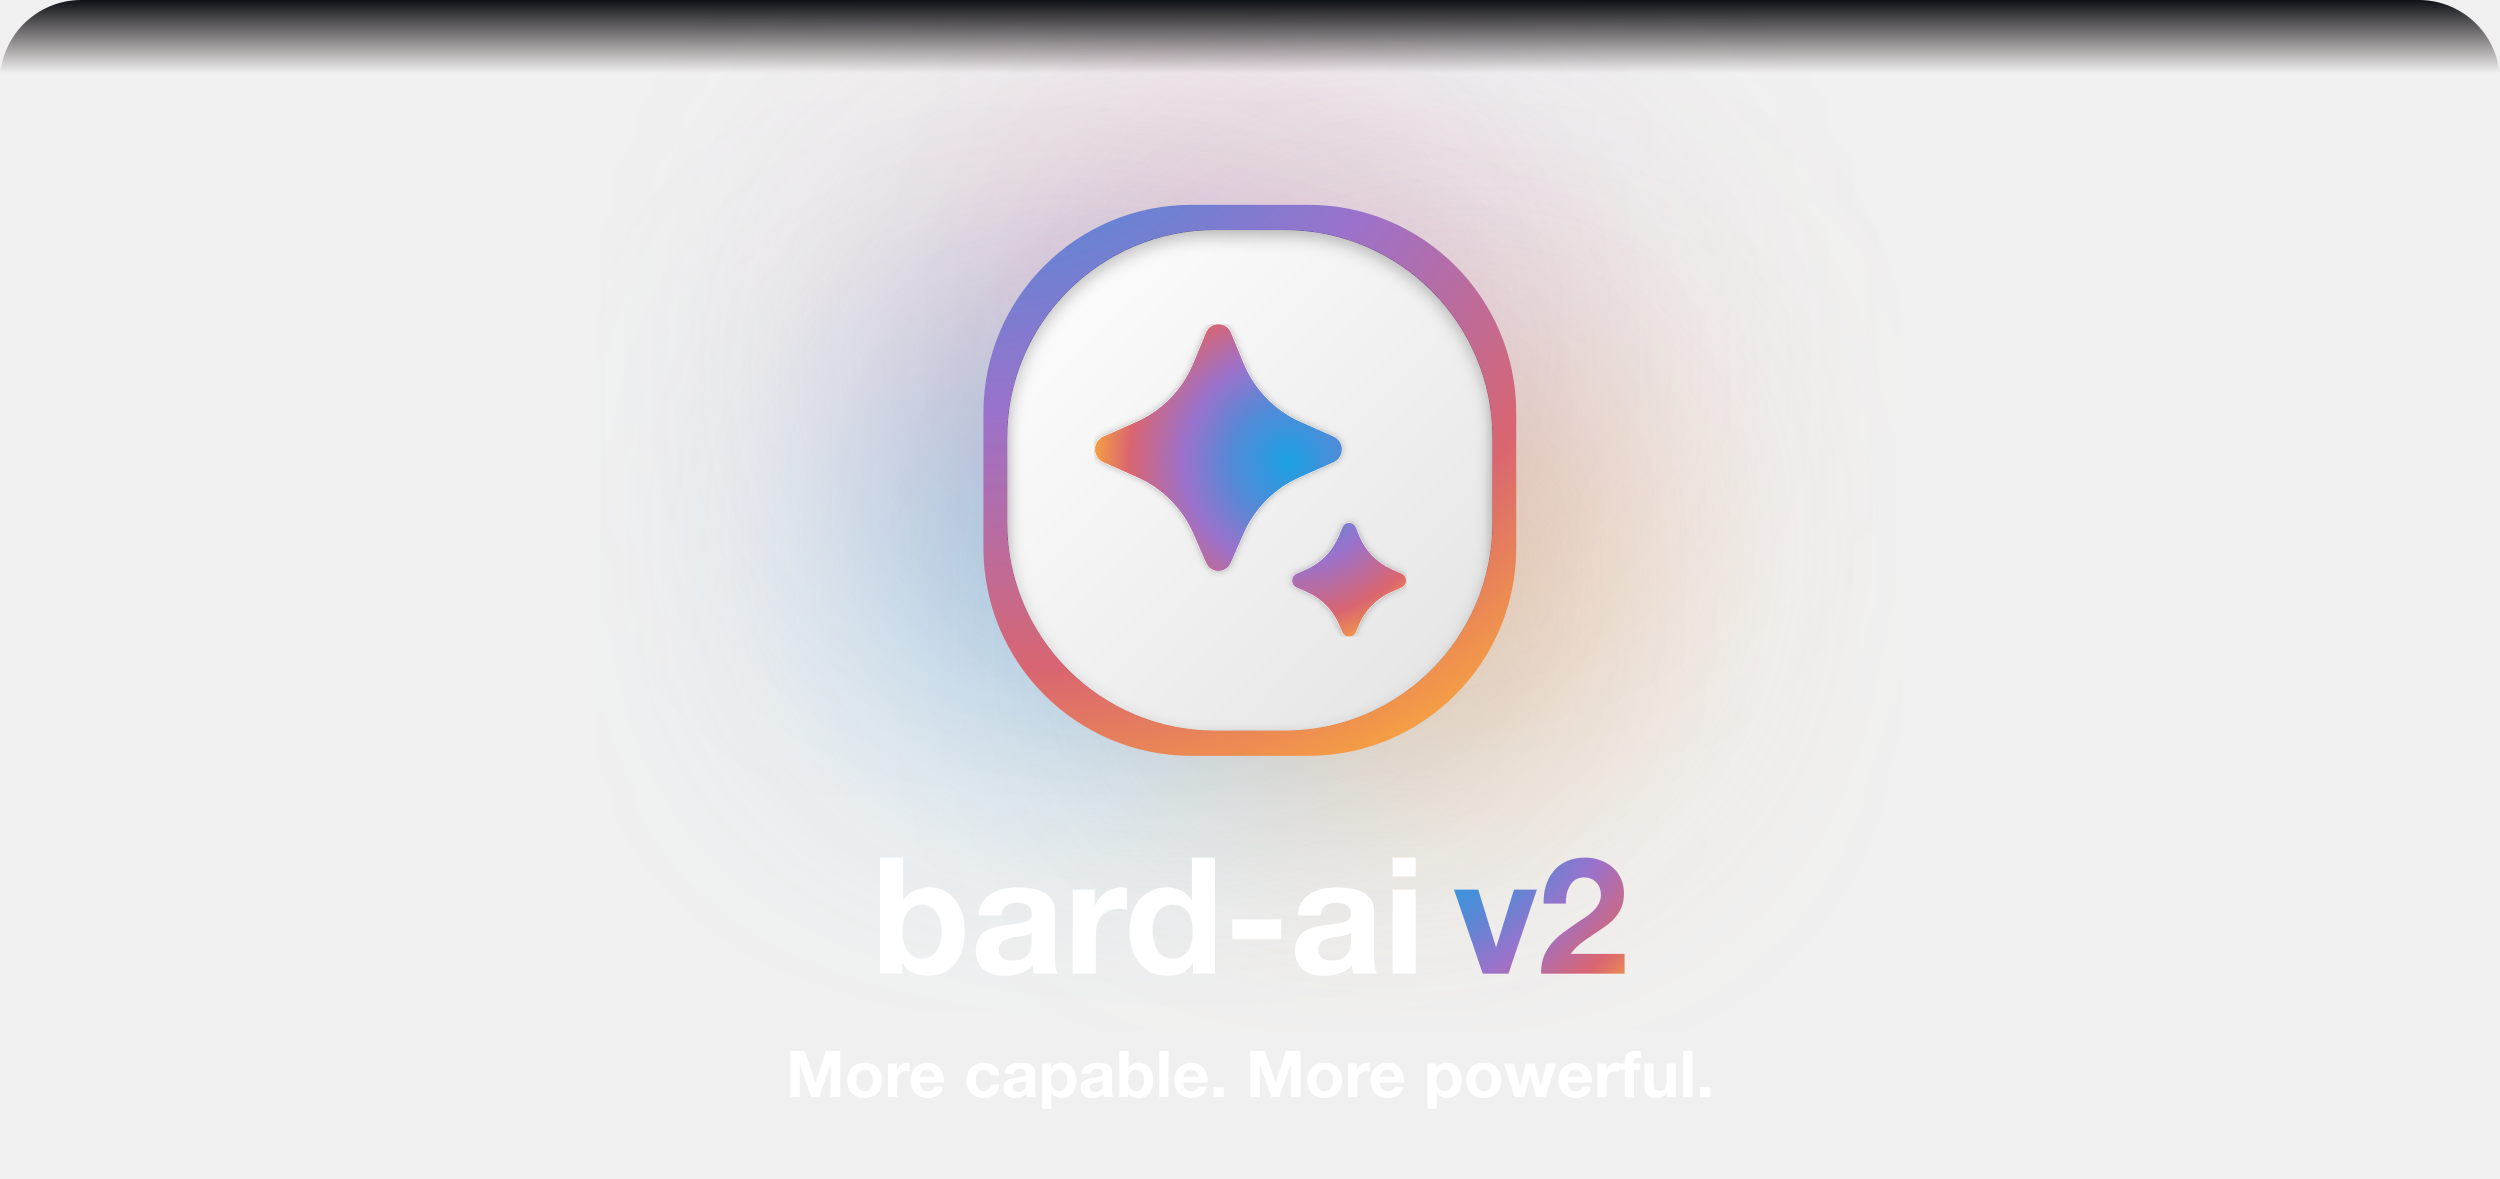
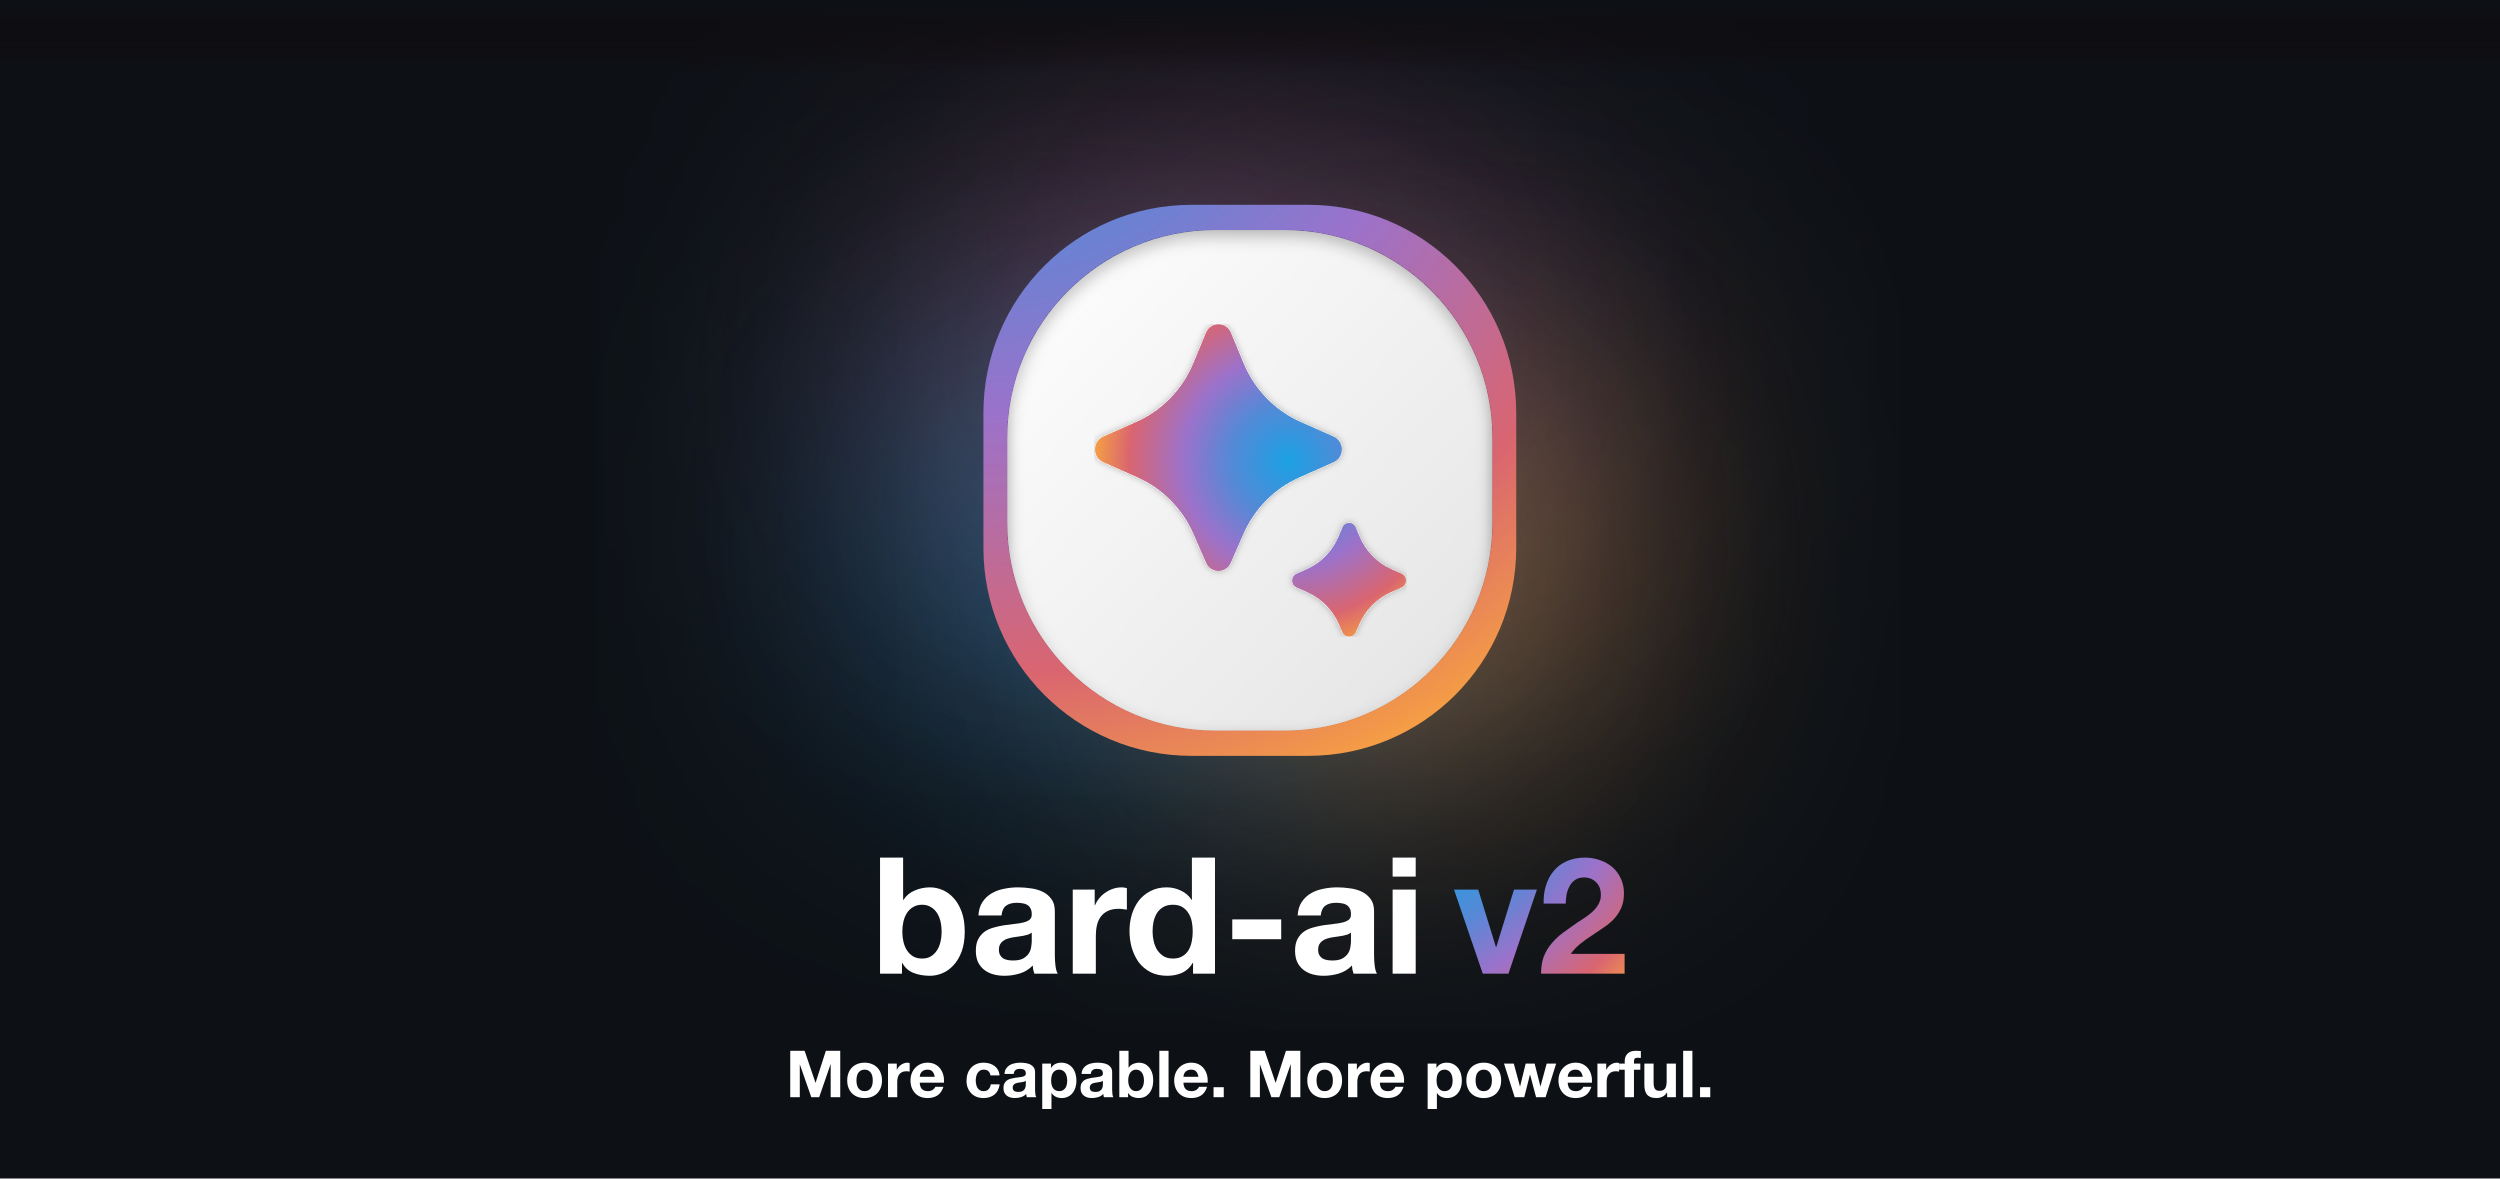
<svg xmlns="http://www.w3.org/2000/svg" width="1538" height="725" viewBox="0 0 1538 725" fill="none">
  <g clip-path="url(#clip0_250_47)">
+     <rect width="1538" height="725" fill="#0D1116" />
    <g filter="url(#filter0_f_250_47)">
      <path d="M570.152 267.391L589.779 191.93L694.083 157L803.995 168.466C803.995 168.466 852.782 185.264 810.724 225.528C768.666 265.791 749.039 248.193 715.393 277.79C681.746 307.388 570.152 267.391 570.152 267.391Z" fill="#BF6B97" />
    </g>
    <g filter="url(#filter1_f_250_47)">
      <path d="M792.893 243.919C743.652 240.216 758.161 226.991 753.324 196.044C748.488 165.097 758.161 179.381 758.161 179.381L849.609 170.652L941.937 204.773L955.127 247.887C955.127 247.887 941.937 262.963 887.42 262.17C832.902 261.376 842.135 247.622 792.893 243.919Z" fill="#B26EAA" />
    </g>
    <g filter="url(#filter2_f_250_47)">
      <path d="M656.694 270.432C593.467 255.305 579.855 265.655 579.855 265.655L568 385.076L732.655 404.449C775.831 389.234 739.515 439.479 771.733 414.798C809.493 385.872 827.056 407.899 864.817 385.076C902.578 362.253 847.693 324.835 820.909 315.547C794.126 306.258 741.436 325.896 719.482 311.831C697.528 297.766 719.921 285.559 656.694 270.432Z" fill="#2B9BE0" />
    </g>
    <g filter="url(#filter3_f_250_47)">
      <path d="M899.276 261.184C922.536 246.628 969.934 259.066 969.934 259.066L933.947 434L752.254 421.826C752.254 421.826 764.103 371.278 782.097 349.577C800.091 327.875 816.329 326.552 841.784 318.613C867.238 310.673 876.016 275.739 899.276 261.184Z" fill="#F49B48" />
    </g>
    <path d="M486.155 646.44H494.995L501.675 666.08H501.755L508.075 646.44H516.915V675H511.035V654.76H510.955L503.955 675H499.115L492.115 654.96H492.035V675H486.155V646.44ZM526.884 664.68C526.884 665.507 526.964 666.32 527.124 667.12C527.284 667.893 527.55 668.6 527.924 669.24C528.324 669.853 528.844 670.347 529.484 670.72C530.124 671.093 530.924 671.28 531.884 671.28C532.844 671.28 533.644 671.093 534.284 670.72C534.95 670.347 535.47 669.853 535.844 669.24C536.244 668.6 536.524 667.893 536.684 667.12C536.844 666.32 536.924 665.507 536.924 664.68C536.924 663.853 536.844 663.04 536.684 662.24C536.524 661.44 536.244 660.733 535.844 660.12C535.47 659.507 534.95 659.013 534.284 658.64C533.644 658.24 532.844 658.04 531.884 658.04C530.924 658.04 530.124 658.24 529.484 658.64C528.844 659.013 528.324 659.507 527.924 660.12C527.55 660.733 527.284 661.44 527.124 662.24C526.964 663.04 526.884 663.853 526.884 664.68ZM521.204 664.68C521.204 663.027 521.457 661.533 521.964 660.2C522.47 658.84 523.19 657.693 524.124 656.76C525.057 655.8 526.177 655.067 527.484 654.56C528.79 654.027 530.257 653.76 531.884 653.76C533.51 653.76 534.977 654.027 536.284 654.56C537.617 655.067 538.75 655.8 539.684 656.76C540.617 657.693 541.337 658.84 541.844 660.2C542.35 661.533 542.604 663.027 542.604 664.68C542.604 666.333 542.35 667.827 541.844 669.16C541.337 670.493 540.617 671.64 539.684 672.6C538.75 673.533 537.617 674.253 536.284 674.76C534.977 675.267 533.51 675.52 531.884 675.52C530.257 675.52 528.79 675.267 527.484 674.76C526.177 674.253 525.057 673.533 524.124 672.6C523.19 671.64 522.47 670.493 521.964 669.16C521.457 667.827 521.204 666.333 521.204 664.68ZM546.297 654.32H551.697V658.16H551.777C552.043 657.52 552.403 656.933 552.857 656.4C553.31 655.84 553.83 655.373 554.417 655C555.003 654.6 555.63 654.293 556.297 654.08C556.963 653.867 557.657 653.76 558.377 653.76C558.75 653.76 559.163 653.827 559.617 653.96V659.24C559.35 659.187 559.03 659.147 558.657 659.12C558.283 659.067 557.923 659.04 557.577 659.04C556.537 659.04 555.657 659.213 554.937 659.56C554.217 659.907 553.63 660.387 553.177 661C552.75 661.587 552.443 662.28 552.257 663.08C552.07 663.88 551.977 664.747 551.977 665.68V675H546.297V654.32ZM575.06 662.44C574.794 661 574.314 659.907 573.62 659.16C572.954 658.413 571.927 658.04 570.54 658.04C569.634 658.04 568.874 658.2 568.26 658.52C567.674 658.813 567.194 659.187 566.82 659.64C566.474 660.093 566.22 660.573 566.06 661.08C565.927 661.587 565.847 662.04 565.82 662.44H575.06ZM565.82 666.04C565.9 667.88 566.367 669.213 567.22 670.04C568.074 670.867 569.3 671.28 570.9 671.28C572.047 671.28 573.034 671 573.86 670.44C574.687 669.853 575.194 669.24 575.38 668.6H580.38C579.58 671.08 578.354 672.853 576.7 673.92C575.047 674.987 573.047 675.52 570.7 675.52C569.074 675.52 567.607 675.267 566.3 674.76C564.994 674.227 563.887 673.48 562.98 672.52C562.074 671.56 561.367 670.413 560.86 669.08C560.38 667.747 560.14 666.28 560.14 664.68C560.14 663.133 560.394 661.693 560.9 660.36C561.407 659.027 562.127 657.88 563.06 656.92C563.994 655.933 565.1 655.16 566.38 654.6C567.687 654.04 569.127 653.76 570.7 653.76C572.46 653.76 573.994 654.107 575.3 654.8C576.607 655.467 577.674 656.373 578.5 657.52C579.354 658.667 579.967 659.973 580.34 661.44C580.714 662.907 580.847 664.44 580.74 666.04H565.82ZM609.322 661.6C608.949 659.227 607.549 658.04 605.122 658.04C604.215 658.04 603.455 658.253 602.842 658.68C602.229 659.08 601.722 659.613 601.322 660.28C600.949 660.92 600.682 661.64 600.522 662.44C600.362 663.213 600.282 663.987 600.282 664.76C600.282 665.507 600.362 666.267 600.522 667.04C600.682 667.813 600.935 668.52 601.282 669.16C601.655 669.773 602.149 670.28 602.762 670.68C603.375 671.08 604.122 671.28 605.002 671.28C606.362 671.28 607.402 670.907 608.122 670.16C608.869 669.387 609.335 668.36 609.522 667.08H615.002C614.629 669.827 613.562 671.92 611.802 673.36C610.042 674.8 607.789 675.52 605.042 675.52C603.495 675.52 602.069 675.267 600.762 674.76C599.482 674.227 598.389 673.493 597.482 672.56C596.575 671.627 595.869 670.52 595.362 669.24C594.855 667.933 594.602 666.507 594.602 664.96C594.602 663.36 594.829 661.88 595.282 660.52C595.762 659.133 596.455 657.947 597.362 656.96C598.269 655.947 599.375 655.16 600.682 654.6C601.989 654.04 603.482 653.76 605.162 653.76C606.389 653.76 607.562 653.92 608.682 654.24C609.829 654.56 610.842 655.053 611.722 655.72C612.629 656.36 613.362 657.173 613.922 658.16C614.482 659.12 614.802 660.267 614.882 661.6H609.322ZM617.971 660.68C618.051 659.347 618.384 658.24 618.971 657.36C619.557 656.48 620.304 655.773 621.211 655.24C622.117 654.707 623.131 654.333 624.251 654.12C625.397 653.88 626.544 653.76 627.691 653.76C628.731 653.76 629.784 653.84 630.851 654C631.917 654.133 632.891 654.413 633.771 654.84C634.651 655.267 635.371 655.867 635.931 656.64C636.491 657.387 636.771 658.387 636.771 659.64V670.4C636.771 671.333 636.824 672.227 636.931 673.08C637.037 673.933 637.224 674.573 637.491 675H631.731C631.624 674.68 631.531 674.36 631.451 674.04C631.397 673.693 631.357 673.347 631.331 673C630.424 673.933 629.357 674.587 628.131 674.96C626.904 675.333 625.651 675.52 624.371 675.52C623.384 675.52 622.464 675.4 621.611 675.16C620.757 674.92 620.011 674.547 619.371 674.04C618.731 673.533 618.224 672.893 617.851 672.12C617.504 671.347 617.331 670.427 617.331 669.36C617.331 668.187 617.531 667.227 617.931 666.48C618.357 665.707 618.891 665.093 619.531 664.64C620.197 664.187 620.944 663.853 621.771 663.64C622.624 663.4 623.477 663.213 624.331 663.08C625.184 662.947 626.024 662.84 626.851 662.76C627.677 662.68 628.411 662.56 629.051 662.4C629.691 662.24 630.197 662.013 630.571 661.72C630.944 661.4 631.117 660.947 631.091 660.36C631.091 659.747 630.984 659.267 630.771 658.92C630.584 658.547 630.317 658.267 629.971 658.08C629.651 657.867 629.264 657.733 628.811 657.68C628.384 657.6 627.917 657.56 627.411 657.56C626.291 657.56 625.411 657.8 624.771 658.28C624.131 658.76 623.757 659.56 623.651 660.68H617.971ZM631.091 664.88C630.851 665.093 630.544 665.267 630.171 665.4C629.824 665.507 629.437 665.6 629.011 665.68C628.611 665.76 628.184 665.827 627.731 665.88C627.277 665.933 626.824 666 626.371 666.08C625.944 666.16 625.517 666.267 625.091 666.4C624.691 666.533 624.331 666.72 624.011 666.96C623.717 667.173 623.477 667.453 623.291 667.8C623.104 668.147 623.011 668.587 623.011 669.12C623.011 669.627 623.104 670.053 623.291 670.4C623.477 670.747 623.731 671.027 624.051 671.24C624.371 671.427 624.744 671.56 625.171 671.64C625.597 671.72 626.037 671.76 626.491 671.76C627.611 671.76 628.477 671.573 629.091 671.2C629.704 670.827 630.157 670.387 630.451 669.88C630.744 669.347 630.917 668.813 630.971 668.28C631.051 667.747 631.091 667.32 631.091 667V664.88ZM651.62 671.28C652.553 671.28 653.326 671.093 653.94 670.72C654.58 670.347 655.086 669.867 655.46 669.28C655.86 668.667 656.14 667.96 656.3 667.16C656.46 666.36 656.54 665.547 656.54 664.72C656.54 663.893 656.446 663.08 656.26 662.28C656.1 661.48 655.82 660.773 655.42 660.16C655.02 659.52 654.5 659.013 653.86 658.64C653.246 658.24 652.486 658.04 651.58 658.04C650.646 658.04 649.86 658.24 649.22 658.64C648.606 659.013 648.1 659.507 647.7 660.12C647.326 660.733 647.06 661.44 646.9 662.24C646.74 663.04 646.66 663.867 646.66 664.72C646.66 665.547 646.74 666.36 646.9 667.16C647.086 667.96 647.366 668.667 647.74 669.28C648.14 669.867 648.66 670.347 649.3 670.72C649.94 671.093 650.713 671.28 651.62 671.28ZM641.18 654.32H646.58V656.96H646.66C647.353 655.84 648.233 655.027 649.3 654.52C650.366 654.013 651.54 653.76 652.82 653.76C654.446 653.76 655.846 654.067 657.02 654.68C658.193 655.293 659.166 656.107 659.94 657.12C660.713 658.133 661.286 659.32 661.66 660.68C662.033 662.013 662.22 663.413 662.22 664.88C662.22 666.267 662.033 667.6 661.66 668.88C661.286 670.16 660.713 671.293 659.94 672.28C659.193 673.267 658.246 674.053 657.1 674.64C655.98 675.227 654.66 675.52 653.14 675.52C651.86 675.52 650.673 675.267 649.58 674.76C648.513 674.227 647.633 673.453 646.94 672.44H646.86V682.24H641.18V654.32ZM665.393 660.68C665.473 659.347 665.806 658.24 666.393 657.36C666.979 656.48 667.726 655.773 668.633 655.24C669.539 654.707 670.553 654.333 671.673 654.12C672.819 653.88 673.966 653.76 675.113 653.76C676.153 653.76 677.206 653.84 678.273 654C679.339 654.133 680.313 654.413 681.193 654.84C682.073 655.267 682.793 655.867 683.353 656.64C683.913 657.387 684.193 658.387 684.193 659.64V670.4C684.193 671.333 684.246 672.227 684.353 673.08C684.459 673.933 684.646 674.573 684.913 675H679.153C679.046 674.68 678.953 674.36 678.873 674.04C678.819 673.693 678.779 673.347 678.753 673C677.846 673.933 676.779 674.587 675.553 674.96C674.326 675.333 673.073 675.52 671.793 675.52C670.806 675.52 669.886 675.4 669.033 675.16C668.179 674.92 667.433 674.547 666.793 674.04C666.153 673.533 665.646 672.893 665.273 672.12C664.926 671.347 664.753 670.427 664.753 669.36C664.753 668.187 664.953 667.227 665.353 666.48C665.779 665.707 666.313 665.093 666.953 664.64C667.619 664.187 668.366 663.853 669.193 663.64C670.046 663.4 670.899 663.213 671.753 663.08C672.606 662.947 673.446 662.84 674.273 662.76C675.099 662.68 675.833 662.56 676.473 662.4C677.113 662.24 677.619 662.013 677.993 661.72C678.366 661.4 678.539 660.947 678.513 660.36C678.513 659.747 678.406 659.267 678.193 658.92C678.006 658.547 677.739 658.267 677.393 658.08C677.073 657.867 676.686 657.733 676.233 657.68C675.806 657.6 675.339 657.56 674.833 657.56C673.713 657.56 672.833 657.8 672.193 658.28C671.553 658.76 671.179 659.56 671.073 660.68H665.393ZM678.513 664.88C678.273 665.093 677.966 665.267 677.593 665.4C677.246 665.507 676.859 665.6 676.433 665.68C676.033 665.76 675.606 665.827 675.153 665.88C674.699 665.933 674.246 666 673.793 666.08C673.366 666.16 672.939 666.267 672.513 666.4C672.113 666.533 671.753 666.72 671.433 666.96C671.139 667.173 670.899 667.453 670.713 667.8C670.526 668.147 670.433 668.587 670.433 669.12C670.433 669.627 670.526 670.053 670.713 670.4C670.899 670.747 671.153 671.027 671.473 671.24C671.793 671.427 672.166 671.56 672.593 671.64C673.019 671.72 673.459 671.76 673.913 671.76C675.033 671.76 675.899 671.573 676.513 671.2C677.126 670.827 677.579 670.387 677.873 669.88C678.166 669.347 678.339 668.813 678.393 668.28C678.473 667.747 678.513 667.32 678.513 667V664.88ZM703.761 664.68C703.761 663.8 703.668 662.96 703.481 662.16C703.295 661.36 703.001 660.653 702.601 660.04C702.201 659.427 701.695 658.947 701.081 658.6C700.495 658.227 699.775 658.04 698.921 658.04C698.095 658.04 697.375 658.227 696.761 658.6C696.148 658.947 695.641 659.427 695.241 660.04C694.841 660.653 694.548 661.36 694.361 662.16C694.175 662.96 694.081 663.8 694.081 664.68C694.081 665.533 694.175 666.36 694.361 667.16C694.548 667.96 694.841 668.667 695.241 669.28C695.641 669.893 696.148 670.387 696.761 670.76C697.375 671.107 698.095 671.28 698.921 671.28C699.775 671.28 700.495 671.107 701.081 670.76C701.695 670.387 702.201 669.893 702.601 669.28C703.001 668.667 703.295 667.96 703.481 667.16C703.668 666.36 703.761 665.533 703.761 664.68ZM688.601 646.44H694.281V656.84H694.361C695.055 655.773 695.988 655 697.161 654.52C698.361 654.013 699.601 653.76 700.881 653.76C701.921 653.76 702.948 653.973 703.961 654.4C704.975 654.827 705.881 655.48 706.681 656.36C707.508 657.24 708.175 658.373 708.681 659.76C709.188 661.12 709.441 662.747 709.441 664.64C709.441 666.533 709.188 668.173 708.681 669.56C708.175 670.92 707.508 672.04 706.681 672.92C705.881 673.8 704.975 674.453 703.961 674.88C702.948 675.307 701.921 675.52 700.881 675.52C699.361 675.52 698.001 675.28 696.801 674.8C695.601 674.32 694.695 673.507 694.081 672.36H694.001V675H688.601V646.44ZM713.215 646.44H718.895V675H713.215V646.44ZM737.287 662.44C737.02 661 736.54 659.907 735.847 659.16C735.18 658.413 734.154 658.04 732.767 658.04C731.86 658.04 731.1 658.2 730.487 658.52C729.9 658.813 729.42 659.187 729.047 659.64C728.7 660.093 728.447 660.573 728.287 661.08C728.154 661.587 728.074 662.04 728.047 662.44H737.287ZM728.047 666.04C728.127 667.88 728.594 669.213 729.447 670.04C730.3 670.867 731.527 671.28 733.127 671.28C734.274 671.28 735.26 671 736.087 670.44C736.914 669.853 737.42 669.24 737.607 668.6H742.607C741.807 671.08 740.58 672.853 738.927 673.92C737.274 674.987 735.274 675.52 732.927 675.52C731.3 675.52 729.834 675.267 728.527 674.76C727.22 674.227 726.114 673.48 725.207 672.52C724.3 671.56 723.594 670.413 723.087 669.08C722.607 667.747 722.367 666.28 722.367 664.68C722.367 663.133 722.62 661.693 723.127 660.36C723.634 659.027 724.354 657.88 725.287 656.92C726.22 655.933 727.327 655.16 728.607 654.6C729.914 654.04 731.354 653.76 732.927 653.76C734.687 653.76 736.22 654.107 737.527 654.8C738.834 655.467 739.9 656.373 740.727 657.52C741.58 658.667 742.194 659.973 742.567 661.44C742.94 662.907 743.074 664.44 742.967 666.04H728.047ZM746.576 668.84H752.856V675H746.576V668.84ZM769.201 646.44H778.041L784.721 666.08H784.801L791.121 646.44H799.961V675H794.081V654.76H794.001L787.001 675H782.161L775.161 654.96H775.081V675H769.201V646.44ZM809.93 664.68C809.93 665.507 810.01 666.32 810.17 667.12C810.33 667.893 810.597 668.6 810.97 669.24C811.37 669.853 811.89 670.347 812.53 670.72C813.17 671.093 813.97 671.28 814.93 671.28C815.89 671.28 816.69 671.093 817.33 670.72C817.997 670.347 818.517 669.853 818.89 669.24C819.29 668.6 819.57 667.893 819.73 667.12C819.89 666.32 819.97 665.507 819.97 664.68C819.97 663.853 819.89 663.04 819.73 662.24C819.57 661.44 819.29 660.733 818.89 660.12C818.517 659.507 817.997 659.013 817.33 658.64C816.69 658.24 815.89 658.04 814.93 658.04C813.97 658.04 813.17 658.24 812.53 658.64C811.89 659.013 811.37 659.507 810.97 660.12C810.597 660.733 810.33 661.44 810.17 662.24C810.01 663.04 809.93 663.853 809.93 664.68ZM804.25 664.68C804.25 663.027 804.504 661.533 805.01 660.2C805.517 658.84 806.237 657.693 807.17 656.76C808.104 655.8 809.224 655.067 810.53 654.56C811.837 654.027 813.304 653.76 814.93 653.76C816.557 653.76 818.024 654.027 819.33 654.56C820.664 655.067 821.797 655.8 822.73 656.76C823.664 657.693 824.384 658.84 824.89 660.2C825.397 661.533 825.65 663.027 825.65 664.68C825.65 666.333 825.397 667.827 824.89 669.16C824.384 670.493 823.664 671.64 822.73 672.6C821.797 673.533 820.664 674.253 819.33 674.76C818.024 675.267 816.557 675.52 814.93 675.52C813.304 675.52 811.837 675.267 810.53 674.76C809.224 674.253 808.104 673.533 807.17 672.6C806.237 671.64 805.517 670.493 805.01 669.16C804.504 667.827 804.25 666.333 804.25 664.68ZM829.344 654.32H834.744V658.16H834.824C835.09 657.52 835.45 656.933 835.904 656.4C836.357 655.84 836.877 655.373 837.464 655C838.05 654.6 838.677 654.293 839.344 654.08C840.01 653.867 840.704 653.76 841.424 653.76C841.797 653.76 842.21 653.827 842.664 653.96V659.24C842.397 659.187 842.077 659.147 841.704 659.12C841.33 659.067 840.97 659.04 840.624 659.04C839.584 659.04 838.704 659.213 837.984 659.56C837.264 659.907 836.677 660.387 836.224 661C835.797 661.587 835.49 662.28 835.304 663.08C835.117 663.88 835.024 664.747 835.024 665.68V675H829.344V654.32ZM858.107 662.44C857.841 661 857.361 659.907 856.667 659.16C856.001 658.413 854.974 658.04 853.587 658.04C852.681 658.04 851.921 658.2 851.307 658.52C850.721 658.813 850.241 659.187 849.867 659.64C849.521 660.093 849.267 660.573 849.107 661.08C848.974 661.587 848.894 662.04 848.867 662.44H858.107ZM848.867 666.04C848.947 667.88 849.414 669.213 850.267 670.04C851.121 670.867 852.347 671.28 853.947 671.28C855.094 671.28 856.081 671 856.907 670.44C857.734 669.853 858.241 669.24 858.427 668.6H863.427C862.627 671.08 861.401 672.853 859.747 673.92C858.094 674.987 856.094 675.52 853.747 675.52C852.121 675.52 850.654 675.267 849.347 674.76C848.041 674.227 846.934 673.48 846.027 672.52C845.121 671.56 844.414 670.413 843.907 669.08C843.427 667.747 843.187 666.28 843.187 664.68C843.187 663.133 843.441 661.693 843.947 660.36C844.454 659.027 845.174 657.88 846.107 656.92C847.041 655.933 848.147 655.16 849.427 654.6C850.734 654.04 852.174 653.76 853.747 653.76C855.507 653.76 857.041 654.107 858.347 654.8C859.654 655.467 860.721 656.373 861.547 657.52C862.401 658.667 863.014 659.973 863.387 661.44C863.761 662.907 863.894 664.44 863.787 666.04H848.867ZM888.729 671.28C889.662 671.28 890.436 671.093 891.049 670.72C891.689 670.347 892.196 669.867 892.569 669.28C892.969 668.667 893.249 667.96 893.409 667.16C893.569 666.36 893.649 665.547 893.649 664.72C893.649 663.893 893.556 663.08 893.369 662.28C893.209 661.48 892.929 660.773 892.529 660.16C892.129 659.52 891.609 659.013 890.969 658.64C890.356 658.24 889.596 658.04 888.689 658.04C887.756 658.04 886.969 658.24 886.329 658.64C885.716 659.013 885.209 659.507 884.809 660.12C884.436 660.733 884.169 661.44 884.009 662.24C883.849 663.04 883.769 663.867 883.769 664.72C883.769 665.547 883.849 666.36 884.009 667.16C884.196 667.96 884.476 668.667 884.849 669.28C885.249 669.867 885.769 670.347 886.409 670.72C887.049 671.093 887.822 671.28 888.729 671.28ZM878.289 654.32H883.689V656.96H883.769C884.462 655.84 885.342 655.027 886.409 654.52C887.476 654.013 888.649 653.76 889.929 653.76C891.556 653.76 892.956 654.067 894.129 654.68C895.302 655.293 896.276 656.107 897.049 657.12C897.822 658.133 898.396 659.32 898.769 660.68C899.142 662.013 899.329 663.413 899.329 664.88C899.329 666.267 899.142 667.6 898.769 668.88C898.396 670.16 897.822 671.293 897.049 672.28C896.302 673.267 895.356 674.053 894.209 674.64C893.089 675.227 891.769 675.52 890.249 675.52C888.969 675.52 887.782 675.267 886.689 674.76C885.622 674.227 884.742 673.453 884.049 672.44H883.969V682.24H878.289V654.32ZM907.782 664.68C907.782 665.507 907.862 666.32 908.022 667.12C908.182 667.893 908.449 668.6 908.822 669.24C909.222 669.853 909.742 670.347 910.382 670.72C911.022 671.093 911.822 671.28 912.782 671.28C913.742 671.28 914.542 671.093 915.182 670.72C915.849 670.347 916.369 669.853 916.742 669.24C917.142 668.6 917.422 667.893 917.582 667.12C917.742 666.32 917.822 665.507 917.822 664.68C917.822 663.853 917.742 663.04 917.582 662.24C917.422 661.44 917.142 660.733 916.742 660.12C916.369 659.507 915.849 659.013 915.182 658.64C914.542 658.24 913.742 658.04 912.782 658.04C911.822 658.04 911.022 658.24 910.382 658.64C909.742 659.013 909.222 659.507 908.822 660.12C908.449 660.733 908.182 661.44 908.022 662.24C907.862 663.04 907.782 663.853 907.782 664.68ZM902.102 664.68C902.102 663.027 902.355 661.533 902.862 660.2C903.369 658.84 904.089 657.693 905.022 656.76C905.955 655.8 907.075 655.067 908.382 654.56C909.689 654.027 911.155 653.76 912.782 653.76C914.409 653.76 915.875 654.027 917.182 654.56C918.515 655.067 919.649 655.8 920.582 656.76C921.515 657.693 922.235 658.84 922.742 660.2C923.249 661.533 923.502 663.027 923.502 664.68C923.502 666.333 923.249 667.827 922.742 669.16C922.235 670.493 921.515 671.64 920.582 672.6C919.649 673.533 918.515 674.253 917.182 674.76C915.875 675.267 914.409 675.52 912.782 675.52C911.155 675.52 909.689 675.267 908.382 674.76C907.075 674.253 905.955 673.533 905.022 672.6C904.089 671.64 903.369 670.493 902.862 669.16C902.355 667.827 902.102 666.333 902.102 664.68ZM950.835 675H944.995L941.315 661.12H941.235L937.715 675H931.835L925.275 654.32H931.275L935.075 668.36H935.155L938.595 654.32H944.115L947.635 668.32H947.715L951.515 654.32H957.355L950.835 675ZM973.693 662.44C973.427 661 972.947 659.907 972.253 659.16C971.587 658.413 970.56 658.04 969.173 658.04C968.267 658.04 967.507 658.2 966.893 658.52C966.307 658.813 965.827 659.187 965.453 659.64C965.107 660.093 964.853 660.573 964.693 661.08C964.56 661.587 964.48 662.04 964.453 662.44H973.693ZM964.453 666.04C964.533 667.88 965 669.213 965.853 670.04C966.707 670.867 967.933 671.28 969.533 671.28C970.68 671.28 971.667 671 972.493 670.44C973.32 669.853 973.827 669.24 974.013 668.6H979.013C978.213 671.08 976.987 672.853 975.333 673.92C973.68 674.987 971.68 675.52 969.333 675.52C967.707 675.52 966.24 675.267 964.933 674.76C963.627 674.227 962.52 673.48 961.613 672.52C960.707 671.56 960 670.413 959.493 669.08C959.013 667.747 958.773 666.28 958.773 664.68C958.773 663.133 959.027 661.693 959.533 660.36C960.04 659.027 960.76 657.88 961.693 656.92C962.627 655.933 963.733 655.16 965.013 654.6C966.32 654.04 967.76 653.76 969.333 653.76C971.093 653.76 972.627 654.107 973.933 654.8C975.24 655.467 976.307 656.373 977.133 657.52C977.987 658.667 978.6 659.973 978.973 661.44C979.347 662.907 979.48 664.44 979.373 666.04H964.453ZM982.742 654.32H988.142V658.16H988.222C988.489 657.52 988.849 656.933 989.302 656.4C989.755 655.84 990.275 655.373 990.862 655C991.449 654.6 992.075 654.293 992.742 654.08C993.409 653.867 994.102 653.76 994.822 653.76C995.195 653.76 995.609 653.827 996.062 653.96V659.24C995.795 659.187 995.475 659.147 995.102 659.12C994.729 659.067 994.369 659.04 994.022 659.04C992.982 659.04 992.102 659.213 991.382 659.56C990.662 659.907 990.075 660.387 989.622 661C989.195 661.587 988.889 662.28 988.702 663.08C988.515 663.88 988.422 664.747 988.422 665.68V675H982.742V654.32ZM999.529 658.12H996.129V654.32H999.529V652.72C999.529 650.88 1000.1 649.373 1001.25 648.2C1002.4 647.027 1004.13 646.44 1006.45 646.44C1006.96 646.44 1007.46 646.467 1007.97 646.52C1008.48 646.547 1008.97 646.573 1009.45 646.6V650.84C1008.78 650.76 1008.09 650.72 1007.37 650.72C1006.6 650.72 1006.04 650.907 1005.69 651.28C1005.37 651.627 1005.21 652.227 1005.21 653.08V654.32H1009.13V658.12H1005.21V675H999.529V658.12ZM1031.01 675H1025.61V672.12H1025.49C1024.77 673.32 1023.84 674.187 1022.69 674.72C1021.54 675.253 1020.37 675.52 1019.17 675.52C1017.65 675.52 1016.4 675.32 1015.41 674.92C1014.45 674.52 1013.69 673.96 1013.13 673.24C1012.57 672.493 1012.17 671.6 1011.93 670.56C1011.72 669.493 1011.61 668.32 1011.61 667.04V654.32H1017.29V666C1017.29 667.707 1017.56 668.987 1018.09 669.84C1018.62 670.667 1019.57 671.08 1020.93 671.08C1022.48 671.08 1023.6 670.627 1024.29 669.72C1024.98 668.787 1025.33 667.267 1025.33 665.16V654.32H1031.01V675ZM1035.48 646.44H1041.16V675H1035.48V646.44ZM1045.87 668.84H1052.15V675H1045.87V668.84Z" fill="white" />
    <path d="M579.3 573.2C579.3 571 579.067 568.9 578.6 566.9C578.133 564.9 577.4 563.133 576.4 561.6C575.4 560.067 574.133 558.867 572.6 558C571.133 557.067 569.333 556.6 567.2 556.6C565.133 556.6 563.333 557.067 561.8 558C560.267 558.867 559 560.067 558 561.6C557 563.133 556.267 564.9 555.8 566.9C555.333 568.9 555.1 571 555.1 573.2C555.1 575.333 555.333 577.4 555.8 579.4C556.267 581.4 557 583.167 558 584.7C559 586.233 560.267 587.467 561.8 588.4C563.333 589.267 565.133 589.7 567.2 589.7C569.333 589.7 571.133 589.267 572.6 588.4C574.133 587.467 575.4 586.233 576.4 584.7C577.4 583.167 578.133 581.4 578.6 579.4C579.067 577.4 579.3 575.333 579.3 573.2ZM541.4 527.6H555.6V553.6H555.8C557.533 550.933 559.867 549 562.8 547.8C565.8 546.533 568.9 545.9 572.1 545.9C574.7 545.9 577.267 546.433 579.8 547.5C582.333 548.567 584.6 550.2 586.6 552.4C588.667 554.6 590.333 557.433 591.6 560.9C592.867 564.3 593.5 568.367 593.5 573.1C593.5 577.833 592.867 581.933 591.6 585.4C590.333 588.8 588.667 591.6 586.6 593.8C584.6 596 582.333 597.633 579.8 598.7C577.267 599.767 574.7 600.3 572.1 600.3C568.3 600.3 564.9 599.7 561.9 598.5C558.9 597.3 556.633 595.267 555.1 592.4H554.9V599H541.4V527.6ZM601.933 563.2C602.133 559.867 602.966 557.1 604.433 554.9C605.899 552.7 607.766 550.933 610.033 549.6C612.299 548.267 614.833 547.333 617.633 546.8C620.499 546.2 623.366 545.9 626.233 545.9C628.833 545.9 631.466 546.1 634.133 546.5C636.799 546.833 639.233 547.533 641.433 548.6C643.633 549.667 645.433 551.167 646.833 553.1C648.233 554.967 648.933 557.467 648.933 560.6V587.5C648.933 589.833 649.066 592.067 649.333 594.2C649.599 596.333 650.066 597.933 650.733 599H636.333C636.066 598.2 635.833 597.4 635.633 596.6C635.499 595.733 635.399 594.867 635.333 594C633.066 596.333 630.399 597.967 627.333 598.9C624.266 599.833 621.133 600.3 617.933 600.3C615.466 600.3 613.166 600 611.033 599.4C608.899 598.8 607.033 597.867 605.433 596.6C603.833 595.333 602.566 593.733 601.633 591.8C600.766 589.867 600.333 587.567 600.333 584.9C600.333 581.967 600.833 579.567 601.833 577.7C602.899 575.767 604.233 574.233 605.833 573.1C607.499 571.967 609.366 571.133 611.433 570.6C613.566 570 615.699 569.533 617.833 569.2C619.966 568.867 622.066 568.6 624.133 568.4C626.199 568.2 628.033 567.9 629.633 567.5C631.233 567.1 632.499 566.533 633.433 565.8C634.366 565 634.799 563.867 634.733 562.4C634.733 560.867 634.466 559.667 633.933 558.8C633.466 557.867 632.799 557.167 631.933 556.7C631.133 556.167 630.166 555.833 629.033 555.7C627.966 555.5 626.799 555.4 625.533 555.4C622.733 555.4 620.533 556 618.933 557.2C617.333 558.4 616.399 560.4 616.133 563.2H601.933ZM634.733 573.7C634.133 574.233 633.366 574.667 632.433 575C631.566 575.267 630.599 575.5 629.533 575.7C628.533 575.9 627.466 576.067 626.333 576.2C625.199 576.333 624.066 576.5 622.933 576.7C621.866 576.9 620.799 577.167 619.733 577.5C618.733 577.833 617.833 578.3 617.033 578.9C616.299 579.433 615.699 580.133 615.233 581C614.766 581.867 614.533 582.967 614.533 584.3C614.533 585.567 614.766 586.633 615.233 587.5C615.699 588.367 616.333 589.067 617.133 589.6C617.933 590.067 618.866 590.4 619.933 590.6C620.999 590.8 622.099 590.9 623.233 590.9C626.033 590.9 628.199 590.433 629.733 589.5C631.266 588.567 632.399 587.467 633.133 586.2C633.866 584.867 634.299 583.533 634.433 582.2C634.633 580.867 634.733 579.8 634.733 579V573.7ZM659.955 547.3H673.455V556.9H673.655C674.321 555.3 675.221 553.833 676.355 552.5C677.488 551.1 678.788 549.933 680.255 549C681.721 548 683.288 547.233 684.955 546.7C686.621 546.167 688.355 545.9 690.155 545.9C691.088 545.9 692.121 546.067 693.255 546.4V559.6C692.588 559.467 691.788 559.367 690.855 559.3C689.921 559.167 689.021 559.1 688.155 559.1C685.555 559.1 683.355 559.533 681.555 560.4C679.755 561.267 678.288 562.467 677.155 564C676.088 565.467 675.321 567.2 674.855 569.2C674.388 571.2 674.155 573.367 674.155 575.7V599H659.955V547.3ZM733.764 573C733.764 570.867 733.564 568.833 733.164 566.9C732.764 564.9 732.064 563.167 731.064 561.7C730.131 560.167 728.897 558.933 727.364 558C725.831 557.067 723.897 556.6 721.564 556.6C719.231 556.6 717.264 557.067 715.664 558C714.064 558.933 712.764 560.167 711.764 561.7C710.831 563.233 710.131 565 709.664 567C709.264 568.933 709.064 570.967 709.064 573.1C709.064 575.1 709.297 577.1 709.764 579.1C710.231 581.1 710.964 582.9 711.964 584.5C713.031 586.033 714.331 587.3 715.864 588.3C717.464 589.233 719.364 589.7 721.564 589.7C723.897 589.7 725.831 589.233 727.364 588.3C728.964 587.367 730.231 586.133 731.164 584.6C732.097 583 732.764 581.2 733.164 579.2C733.564 577.2 733.764 575.133 733.764 573ZM733.964 592.4H733.764C732.097 595.2 729.897 597.233 727.164 598.5C724.497 599.7 721.464 600.3 718.064 600.3C714.197 600.3 710.797 599.567 707.864 598.1C704.931 596.567 702.497 594.533 700.564 592C698.697 589.4 697.264 586.433 696.264 583.1C695.331 579.767 694.864 576.3 694.864 572.7C694.864 569.233 695.331 565.9 696.264 562.7C697.264 559.433 698.697 556.567 700.564 554.1C702.497 551.633 704.897 549.667 707.764 548.2C710.631 546.667 713.964 545.9 717.764 545.9C720.831 545.9 723.731 546.567 726.464 547.9C729.264 549.167 731.464 551.067 733.064 553.6H733.264V527.6H747.464V599H733.964V592.4ZM758.097 565.6H788.197V577.8H758.097V565.6ZM798.32 563.2C798.52 559.867 799.353 557.1 800.82 554.9C802.286 552.7 804.153 550.933 806.42 549.6C808.686 548.267 811.22 547.333 814.02 546.8C816.886 546.2 819.753 545.9 822.62 545.9C825.22 545.9 827.853 546.1 830.52 546.5C833.186 546.833 835.62 547.533 837.82 548.6C840.02 549.667 841.82 551.167 843.22 553.1C844.62 554.967 845.32 557.467 845.32 560.6V587.5C845.32 589.833 845.453 592.067 845.72 594.2C845.986 596.333 846.453 597.933 847.12 599H832.72C832.453 598.2 832.22 597.4 832.02 596.6C831.886 595.733 831.786 594.867 831.72 594C829.453 596.333 826.786 597.967 823.72 598.9C820.653 599.833 817.52 600.3 814.32 600.3C811.853 600.3 809.553 600 807.42 599.4C805.286 598.8 803.42 597.867 801.82 596.6C800.22 595.333 798.953 593.733 798.02 591.8C797.153 589.867 796.72 587.567 796.72 584.9C796.72 581.967 797.22 579.567 798.22 577.7C799.286 575.767 800.62 574.233 802.22 573.1C803.886 571.967 805.753 571.133 807.82 570.6C809.953 570 812.086 569.533 814.22 569.2C816.353 568.867 818.453 568.6 820.52 568.4C822.586 568.2 824.42 567.9 826.02 567.5C827.62 567.1 828.886 566.533 829.82 565.8C830.753 565 831.186 563.867 831.12 562.4C831.12 560.867 830.853 559.667 830.32 558.8C829.853 557.867 829.186 557.167 828.32 556.7C827.52 556.167 826.553 555.833 825.42 555.7C824.353 555.5 823.186 555.4 821.92 555.4C819.12 555.4 816.92 556 815.32 557.2C813.72 558.4 812.786 560.4 812.52 563.2H798.32ZM831.12 573.7C830.52 574.233 829.753 574.667 828.82 575C827.953 575.267 826.986 575.5 825.92 575.7C824.92 575.9 823.853 576.067 822.72 576.2C821.586 576.333 820.453 576.5 819.32 576.7C818.253 576.9 817.186 577.167 816.12 577.5C815.12 577.833 814.22 578.3 813.42 578.9C812.686 579.433 812.086 580.133 811.62 581C811.153 581.867 810.92 582.967 810.92 584.3C810.92 585.567 811.153 586.633 811.62 587.5C812.086 588.367 812.72 589.067 813.52 589.6C814.32 590.067 815.253 590.4 816.32 590.6C817.386 590.8 818.486 590.9 819.62 590.9C822.42 590.9 824.586 590.433 826.12 589.5C827.653 588.567 828.786 587.467 829.52 586.2C830.253 584.867 830.686 583.533 830.82 582.2C831.02 580.867 831.12 579.8 831.12 579V573.7ZM870.941 539.3H856.741V527.6H870.941V539.3ZM856.741 547.3H870.941V599H856.741V547.3Z" fill="white" />
    <path d="M928 599H912.2L894.5 547.3H909.4L920.3 582.6H920.5L931.4 547.3H945.5L928 599ZM949.653 555.9C949.52 551.9 949.986 548.2 951.053 544.8C952.12 541.333 953.72 538.333 955.853 535.8C957.986 533.2 960.653 531.2 963.853 529.8C967.12 528.333 970.853 527.6 975.053 527.6C978.253 527.6 981.286 528.1 984.153 529.1C987.086 530.1 989.653 531.533 991.853 533.4C994.053 535.267 995.786 537.567 997.053 540.3C998.386 543.033 999.053 546.1 999.053 549.5C999.053 553.033 998.486 556.067 997.353 558.6C996.22 561.133 994.72 563.4 992.853 565.4C990.986 567.333 988.853 569.1 986.453 570.7C984.12 572.3 981.753 573.9 979.353 575.5C976.953 577.033 974.62 578.7 972.353 580.5C970.086 582.3 968.086 584.4 966.353 586.8H999.453V599H948.053C948.053 594.933 948.62 591.4 949.753 588.4C950.953 585.4 952.553 582.733 954.553 580.4C956.553 578 958.886 575.8 961.553 573.8C964.286 571.8 967.153 569.767 970.153 567.7C971.686 566.633 973.32 565.567 975.053 564.5C976.786 563.367 978.353 562.133 979.753 560.8C981.22 559.467 982.42 557.967 983.353 556.3C984.353 554.633 984.853 552.733 984.853 550.6C984.853 547.2 983.853 544.567 981.853 542.7C979.92 540.767 977.42 539.8 974.353 539.8C972.286 539.8 970.52 540.3 969.053 541.3C967.653 542.233 966.52 543.5 965.653 545.1C964.786 546.633 964.153 548.367 963.753 550.3C963.42 552.167 963.253 554.033 963.253 555.9H949.653Z" fill="url(#paint0_radial_250_47)" />
    <rect x="605" y="126" width="327.786" height="339" rx="128" fill="url(#paint1_radial_250_47)" />
    <g filter="url(#filter4_i_250_47)">
      <rect x="619.664" y="141.527" width="298.458" height="307.947" rx="128" fill="url(#paint2_linear_250_47)" />
    </g>
    <g clip-path="url(#clip1_250_47)">
      <g filter="url(#filter5_d_250_47)">
        <path d="M764.888 328.597L757.214 346.173C754.264 352.929 744.915 352.929 741.965 346.173L734.291 328.597C727.462 312.956 715.17 300.506 699.838 293.7L678.716 284.324C672 281.343 672 271.574 678.716 268.593L699.178 259.51C714.905 252.529 727.417 239.617 734.13 223.442L741.903 204.712C744.788 197.761 754.391 197.761 757.276 204.712L765.049 223.442C771.762 239.617 784.274 252.529 800.001 259.51L820.463 268.593C827.179 271.574 827.179 281.343 820.463 284.324L799.341 293.7C784.009 300.506 771.717 312.956 764.888 328.597Z" fill="url(#paint3_radial_250_47)" />
      </g>
      <g filter="url(#filter6_d_250_47)">
        <path d="M836.202 384.017L834.044 388.963C832.464 392.584 827.451 392.584 825.871 388.963L823.713 384.017C819.866 375.198 812.937 368.176 804.291 364.335L797.642 361.381C794.047 359.784 794.047 354.557 797.642 352.96L803.919 350.171C812.787 346.231 819.841 338.949 823.622 329.831L825.838 324.486C827.382 320.761 832.533 320.761 834.077 324.486L836.293 329.831C840.074 338.949 847.128 346.231 855.996 350.171L862.273 352.96C865.869 354.557 865.869 359.784 862.273 361.381L855.624 364.335C846.978 368.176 840.049 375.198 836.202 384.017Z" fill="url(#paint4_radial_250_47)" />
      </g>
    </g>
    <rect x="-6" width="1549" height="45" fill="url(#paint5_linear_250_47)" />
  </g>
  <defs>
    <filter id="filter0_f_250_47" x="370.152" y="-43" width="657.666" height="531.701" filterUnits="userSpaceOnUse" color-interpolation-filters="sRGB">
      <feFlood flood-opacity="0" result="BackgroundImageFix" />
      <feBlend mode="normal" in="SourceGraphic" in2="BackgroundImageFix" result="shape" />
      <feGaussianBlur stdDeviation="100" result="effect1_foregroundBlur_250_47" />
    </filter>
    <filter id="filter1_f_250_47" x="551.97" y="-29.348" width="603.157" height="491.548" filterUnits="userSpaceOnUse" color-interpolation-filters="sRGB">
      <feFlood flood-opacity="0" result="BackgroundImageFix" />
      <feBlend mode="normal" in="SourceGraphic" in2="BackgroundImageFix" result="shape" />
      <feGaussianBlur stdDeviation="100" result="effect1_foregroundBlur_250_47" />
    </filter>
    <filter id="filter2_f_250_47" x="368" y="62.2" width="709.666" height="559.54" filterUnits="userSpaceOnUse" color-interpolation-filters="sRGB">
      <feFlood flood-opacity="0" result="BackgroundImageFix" />
      <feBlend mode="normal" in="SourceGraphic" in2="BackgroundImageFix" result="shape" />
      <feGaussianBlur stdDeviation="100" result="effect1_foregroundBlur_250_47" />
    </filter>
    <filter id="filter3_f_250_47" x="552.254" y="54.116" width="617.681" height="579.884" filterUnits="userSpaceOnUse" color-interpolation-filters="sRGB">
      <feFlood flood-opacity="0" result="BackgroundImageFix" />
      <feBlend mode="normal" in="SourceGraphic" in2="BackgroundImageFix" result="shape" />
      <feGaussianBlur stdDeviation="100" result="effect1_foregroundBlur_250_47" />
    </filter>
    <filter id="filter4_i_250_47" x="619.664" y="141.527" width="298.458" height="311.947" filterUnits="userSpaceOnUse" color-interpolation-filters="sRGB">
      <feFlood flood-opacity="0" result="BackgroundImageFix" />
      <feBlend mode="normal" in="SourceGraphic" in2="BackgroundImageFix" result="shape" />
      <feColorMatrix in="SourceAlpha" type="matrix" values="0 0 0 0 0 0 0 0 0 0 0 0 0 0 0 0 0 0 127 0" result="hardAlpha" />
      <feOffset dy="4" />
      <feGaussianBlur stdDeviation="5" />
      <feComposite in2="hardAlpha" operator="arithmetic" k2="-1" k3="1" />
      <feColorMatrix type="matrix" values="0 0 0 0 0 0 0 0 0 0 0 0 0 0 0 0 0 0 0.25 0" />
      <feBlend mode="normal" in2="shape" result="effect1_innerShadow_250_47" />
    </filter>
    <filter id="filter5_d_250_47" x="669.679" y="195.499" width="159.821" height="159.741" filterUnits="userSpaceOnUse" color-interpolation-filters="sRGB">
      <feFlood flood-opacity="0" result="BackgroundImageFix" />
      <feColorMatrix in="SourceAlpha" type="matrix" values="0 0 0 0 0 0 0 0 0 0 0 0 0 0 0 0 0 0 127 0" result="hardAlpha" />
      <feOffset />
      <feGaussianBlur stdDeviation="2" />
      <feComposite in2="hardAlpha" operator="out" />
      <feColorMatrix type="matrix" values="0 0 0 0 0 0 0 0 0 0 0 0 0 0 0 0 0 0 0.25 0" />
      <feBlend mode="normal" in2="BackgroundImageFix" result="effect1_dropShadow_250_47" />
      <feBlend mode="normal" in="SourceGraphic" in2="effect1_dropShadow_250_47" result="shape" />
    </filter>
    <filter id="filter6_d_250_47" x="790.945" y="317.692" width="78.025" height="77.987" filterUnits="userSpaceOnUse" color-interpolation-filters="sRGB">
      <feFlood flood-opacity="0" result="BackgroundImageFix" />
      <feColorMatrix in="SourceAlpha" type="matrix" values="0 0 0 0 0 0 0 0 0 0 0 0 0 0 0 0 0 0 127 0" result="hardAlpha" />
      <feOffset />
      <feGaussianBlur stdDeviation="2" />
      <feComposite in2="hardAlpha" operator="out" />
      <feColorMatrix type="matrix" values="0 0 0 0 0 0 0 0 0 0 0 0 0 0 0 0 0 0 0.25 0" />
      <feBlend mode="normal" in2="BackgroundImageFix" result="effect1_dropShadow_250_47" />
      <feBlend mode="normal" in="SourceGraphic" in2="effect1_dropShadow_250_47" result="shape" />
    </filter>
    <radialGradient id="paint0_radial_250_47" cx="0" cy="0" r="1" gradientUnits="userSpaceOnUse" gradientTransform="translate(894 518.5) rotate(47.968) scale(139.343 238.654)">
      <stop stop-color="#1BA1E3" />
      <stop offset="0" stop-color="#1BA1E3" />
      <stop offset="0.3" stop-color="#5489D6" />
      <stop offset="0.546" stop-color="#9B72CB" />
      <stop offset="0.825" stop-color="#D96570" />
      <stop offset="1" stop-color="#F49C46" />
    </radialGradient>
    <radialGradient id="paint1_radial_250_47" cx="0" cy="0" r="1" gradientUnits="userSpaceOnUse" gradientTransform="translate(593.827 -57.8016) rotate(79.2234) scale(573.432 555.807)">
      <stop stop-color="#1BA1E3" />
      <stop offset="0" stop-color="#1BA1E3" />
      <stop offset="0.3" stop-color="#5489D6" />
      <stop offset="0.546" stop-color="#9B72CB" />
      <stop offset="0.825" stop-color="#D96570" />
      <stop offset="1" stop-color="#F49C46" />
    </radialGradient>
    <linearGradient id="paint2_linear_250_47" x1="619.664" y1="141.527" x2="927.46" y2="439.839" gradientUnits="userSpaceOnUse">
      <stop stop-color="white" />
      <stop offset="1" stop-color="#E3E3E3" />
    </linearGradient>
    <radialGradient id="paint3_radial_250_47" cx="0" cy="0" r="1" gradientUnits="userSpaceOnUse" gradientTransform="translate(792.558 283.746) rotate(78.858) scale(118.532 118.59)">
      <stop stop-color="#1BA1E3" />
      <stop offset="0" stop-color="#1BA1E3" />
      <stop offset="0.3" stop-color="#5489D6" />
      <stop offset="0.546" stop-color="#9B72CB" />
      <stop offset="0.825" stop-color="#D96570" />
      <stop offset="1" stop-color="#F49C46" />
    </radialGradient>
    <radialGradient id="paint4_radial_250_47" cx="0" cy="0" r="1" gradientUnits="userSpaceOnUse" gradientTransform="translate(792.558 283.746) rotate(78.858) scale(118.532 118.59)">
      <stop stop-color="#1BA1E3" />
      <stop offset="0" stop-color="#1BA1E3" />
      <stop offset="0.3" stop-color="#5489D6" />
      <stop offset="0.546" stop-color="#9B72CB" />
      <stop offset="0.825" stop-color="#D96570" />
      <stop offset="1" stop-color="#F49C46" />
    </radialGradient>
    <linearGradient id="paint5_linear_250_47" x1="768.5" y1="0" x2="768.5" y2="45" gradientUnits="userSpaceOnUse">
      <stop stop-color="#0D1116" />
      <stop offset="1" stop-color="#130404" stop-opacity="0" />
    </linearGradient>
    <clipPath id="clip0_250_47">
-       <rect width="1538" height="725" rx="50" fill="white" />
+       <rect width="1538" height="725" fill="white" />
    </clipPath>
    <clipPath id="clip1_250_47">
      <rect width="192.359" height="192.359" fill="white" transform="translate(673.145 199.321)" />
    </clipPath>
  </defs>
</svg>
